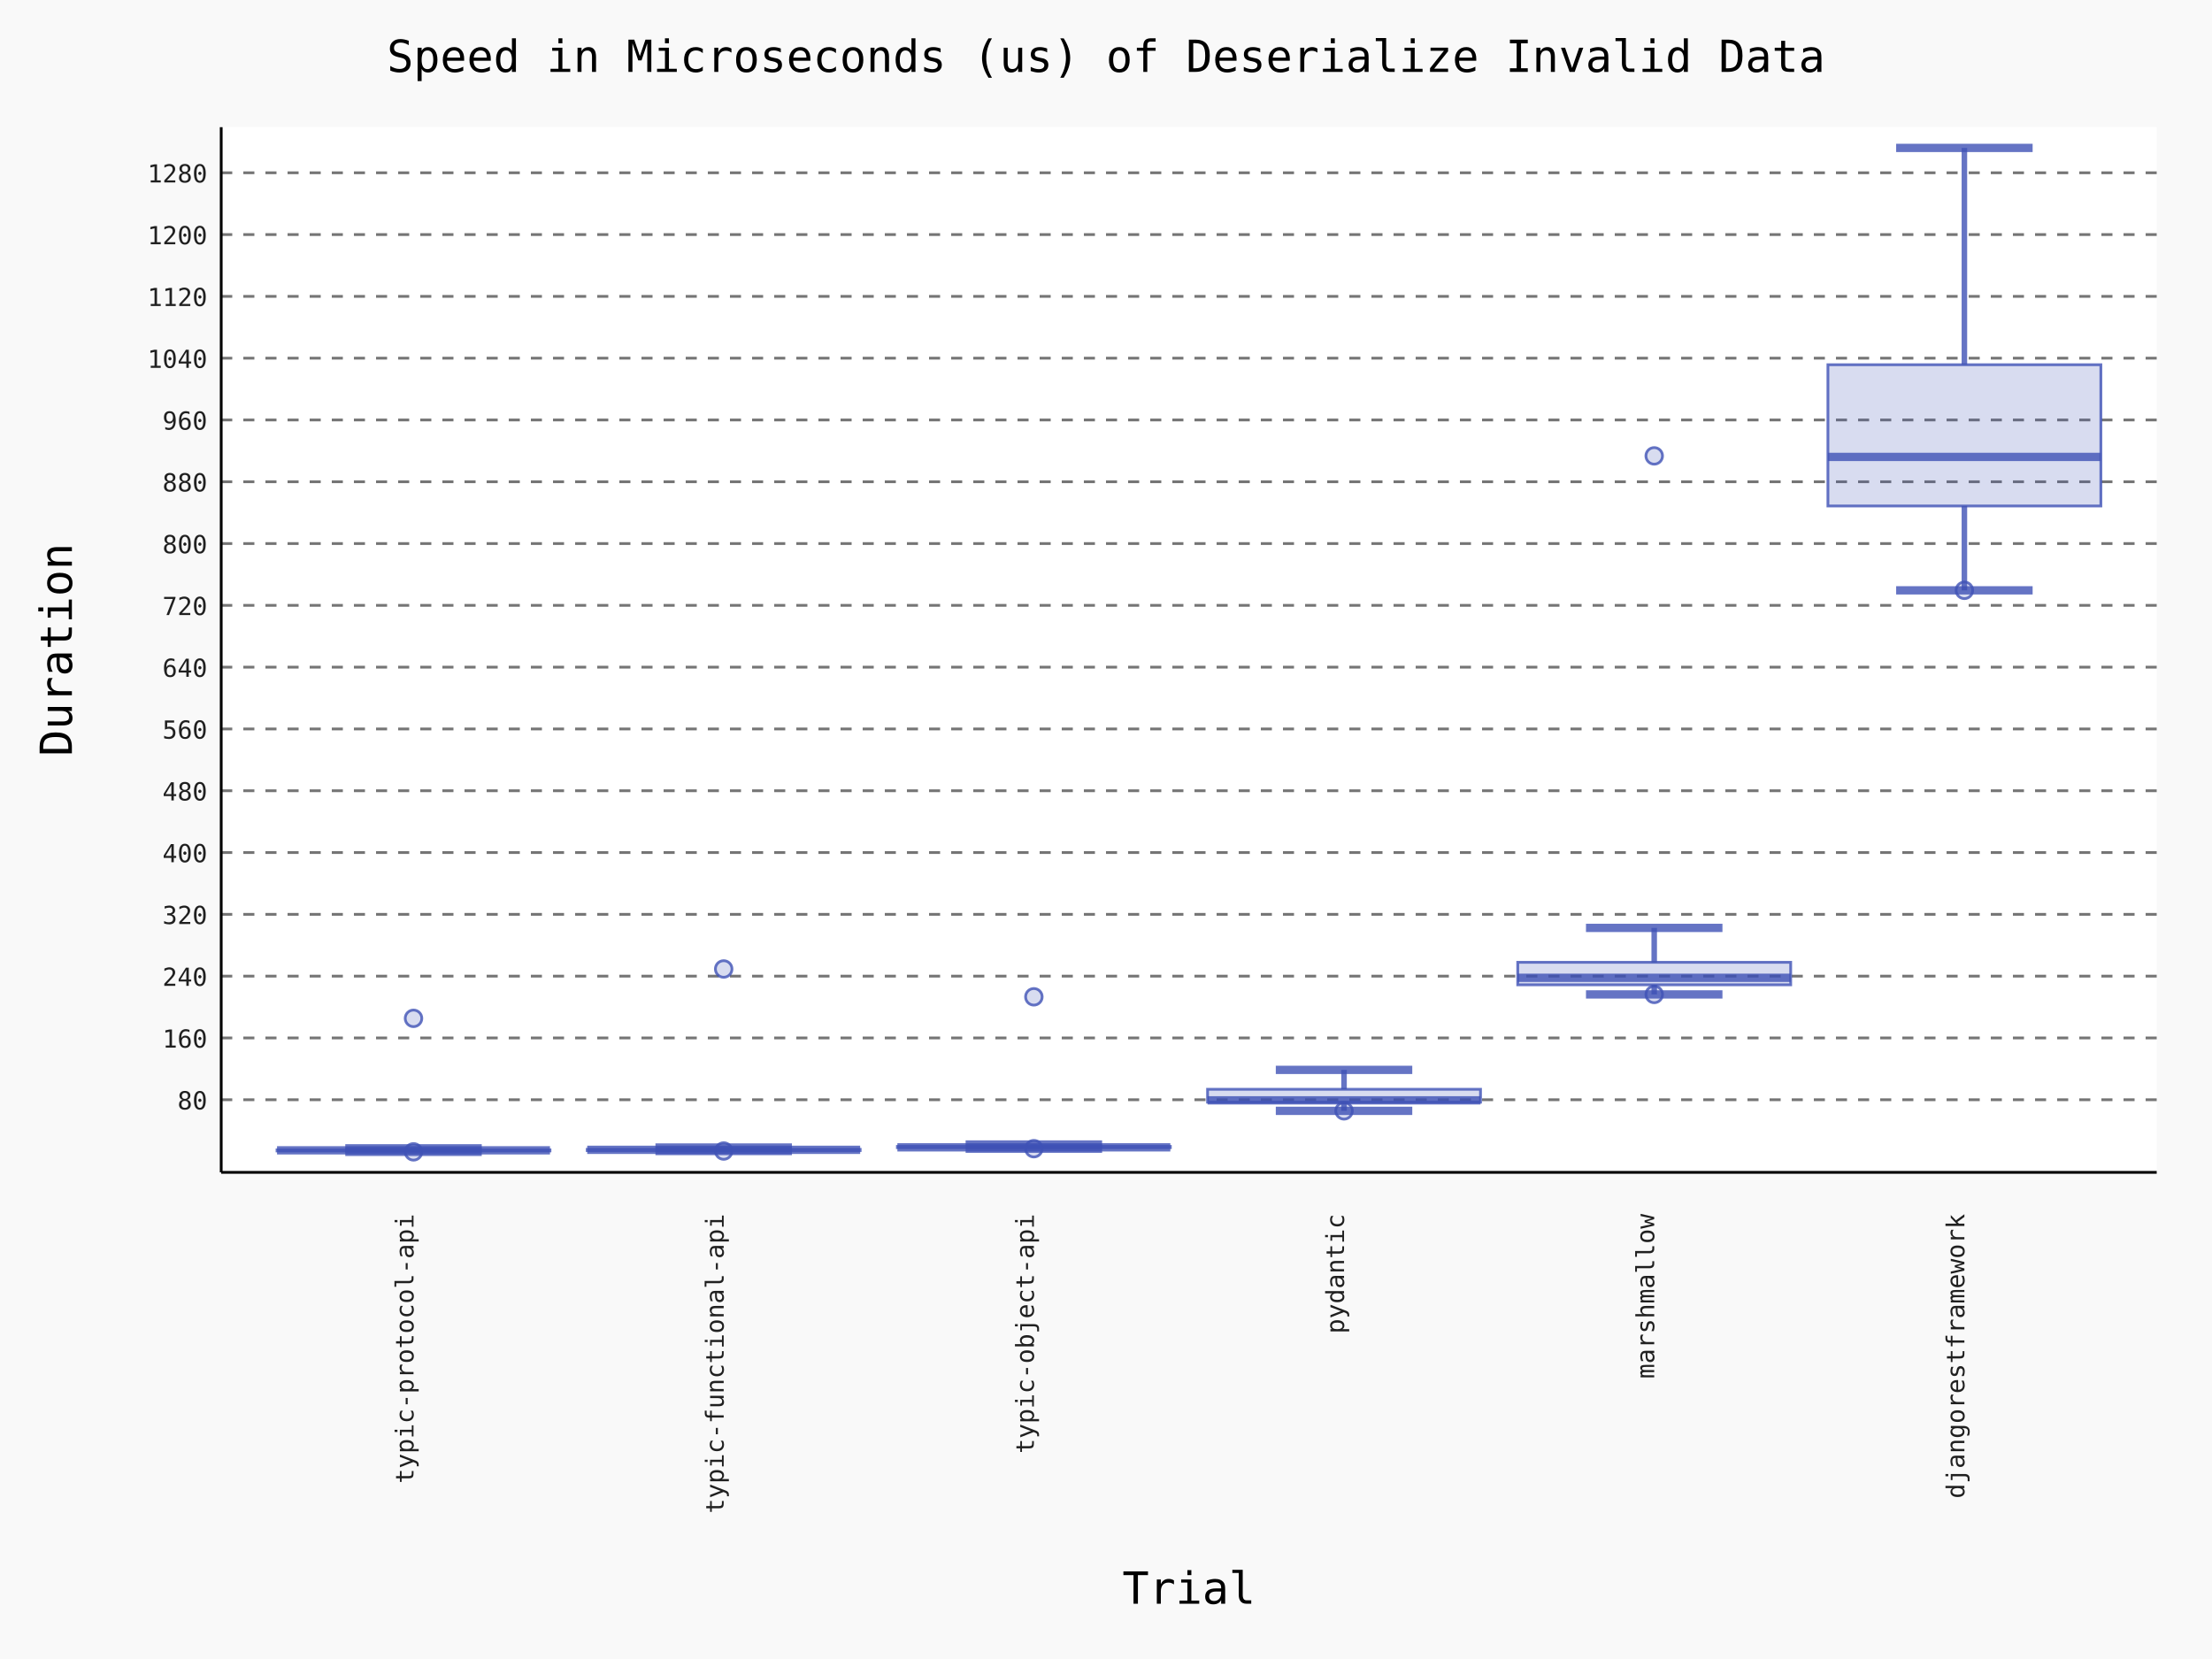
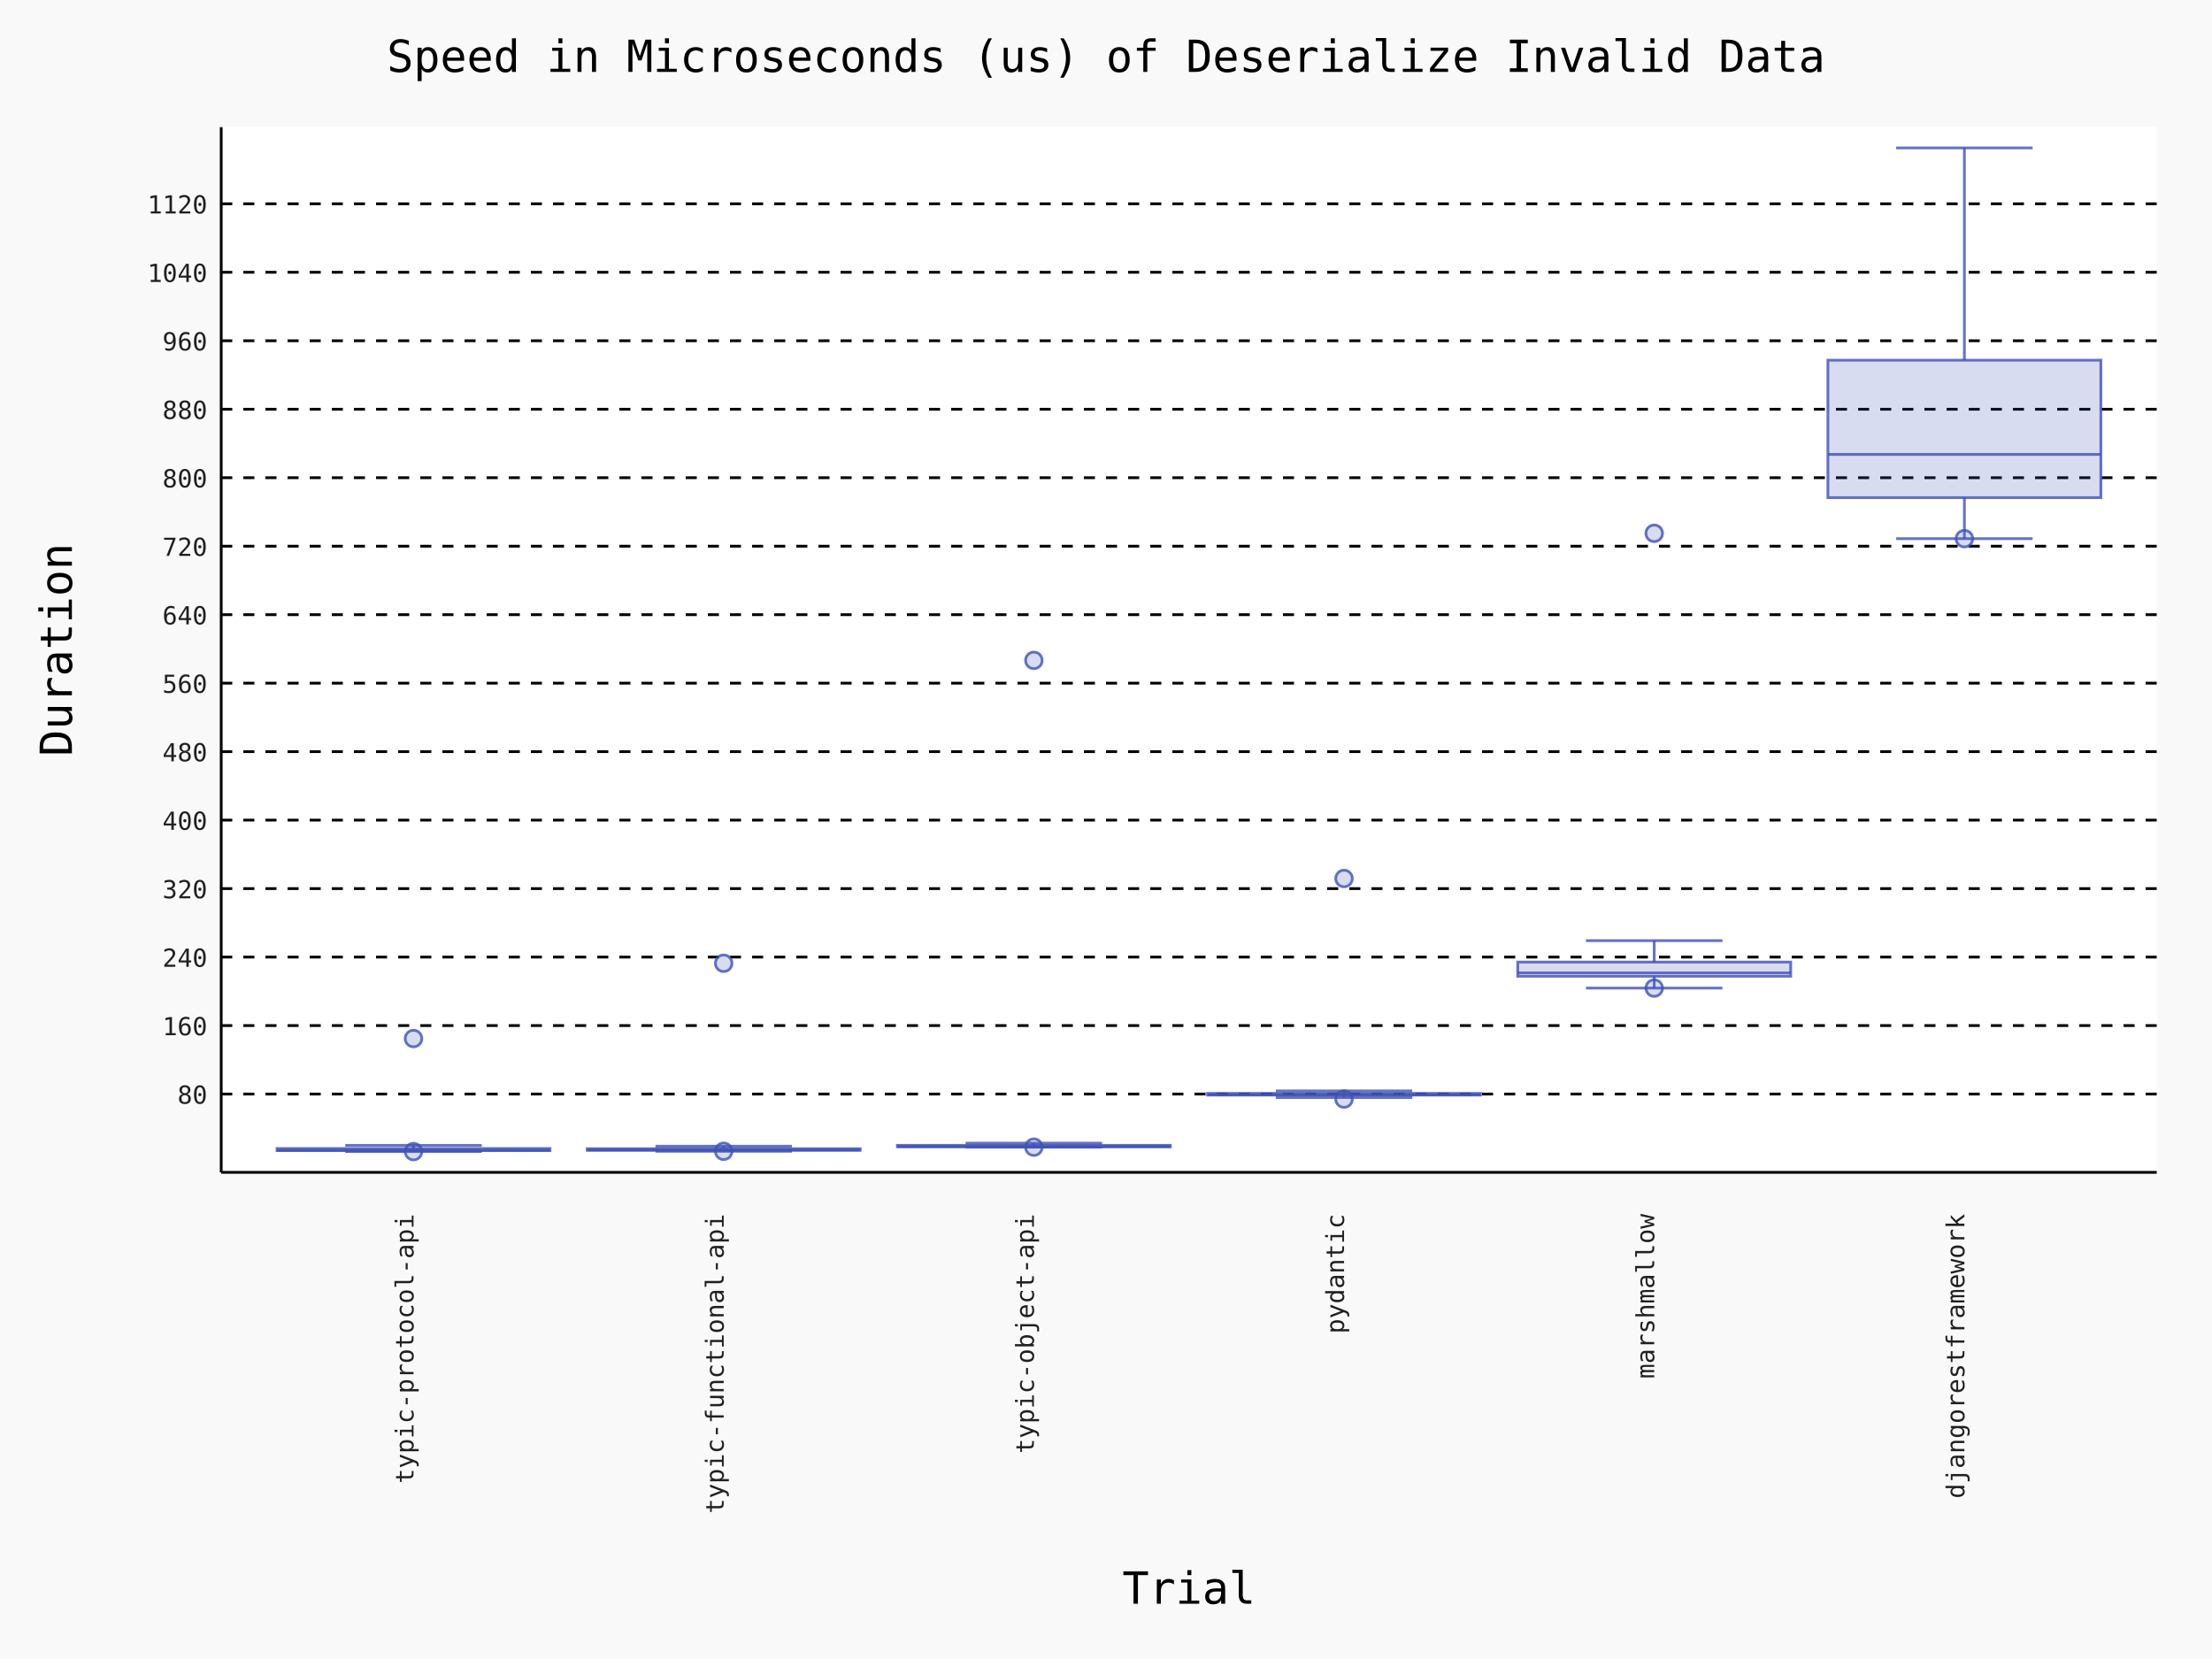
- <svg xmlns="http://www.w3.org/2000/svg" id="chart-715c5c96-9a02-4154-9e19-10a5aabdc743" class="pygal-chart" viewBox="0 0 800 600">
+ <svg xmlns="http://www.w3.org/2000/svg" id="chart-89d84e1d-4e6c-4d87-a434-12fbaee174cc" class="pygal-chart" viewBox="0 0 800 600">
  <defs>
-     <style type="text/css">#chart-715c5c96-9a02-4154-9e19-10a5aabdc743{-webkit-user-select:none;-webkit-font-smoothing:antialiased;font-family:Consolas,"Deja Vu Sans Mono","Bitstream Vera Sans Mono","Courier New",monospace}#chart-715c5c96-9a02-4154-9e19-10a5aabdc743 .title{font-family:Consolas,"Deja Vu Sans Mono","Bitstream Vera Sans Mono","Courier New",monospace;font-size:16px}#chart-715c5c96-9a02-4154-9e19-10a5aabdc743 .legends .legend text{font-family:Consolas,"Deja Vu Sans Mono","Bitstream Vera Sans Mono","Courier New",monospace;font-size:14px}#chart-715c5c96-9a02-4154-9e19-10a5aabdc743 .axis text{font-family:Consolas,"Deja Vu Sans Mono","Bitstream Vera Sans Mono","Courier New",monospace;font-size:10px}#chart-715c5c96-9a02-4154-9e19-10a5aabdc743 .axis text.major{font-family:Consolas,"Deja Vu Sans Mono","Bitstream Vera Sans Mono","Courier New",monospace;font-size:10px}#chart-715c5c96-9a02-4154-9e19-10a5aabdc743 .text-overlay text.value{font-family:Consolas,"Deja Vu Sans Mono","Bitstream Vera Sans Mono","Courier New",monospace;font-size:16px}#chart-715c5c96-9a02-4154-9e19-10a5aabdc743 .text-overlay text.label{font-family:Consolas,"Deja Vu Sans Mono","Bitstream Vera Sans Mono","Courier New",monospace;font-size:10px}#chart-715c5c96-9a02-4154-9e19-10a5aabdc743 .tooltip{font-family:Consolas,"Deja Vu Sans Mono","Bitstream Vera Sans Mono","Courier New",monospace;font-size:14px}#chart-715c5c96-9a02-4154-9e19-10a5aabdc743 text.no_data{font-family:Consolas,"Deja Vu Sans Mono","Bitstream Vera Sans Mono","Courier New",monospace;font-size:64px}
- #chart-715c5c96-9a02-4154-9e19-10a5aabdc743{background-color:rgba(249,249,249,1)}#chart-715c5c96-9a02-4154-9e19-10a5aabdc743 path,#chart-715c5c96-9a02-4154-9e19-10a5aabdc743 line,#chart-715c5c96-9a02-4154-9e19-10a5aabdc743 rect,#chart-715c5c96-9a02-4154-9e19-10a5aabdc743 circle{-webkit-transition:150ms;-moz-transition:150ms;transition:150ms}#chart-715c5c96-9a02-4154-9e19-10a5aabdc743 .graph &gt; .background{fill:rgba(249,249,249,1)}#chart-715c5c96-9a02-4154-9e19-10a5aabdc743 .plot &gt; .background{fill:rgba(255,255,255,1)}#chart-715c5c96-9a02-4154-9e19-10a5aabdc743 .graph{fill:rgba(0,0,0,.87)}#chart-715c5c96-9a02-4154-9e19-10a5aabdc743 text.no_data{fill:rgba(0,0,0,1)}#chart-715c5c96-9a02-4154-9e19-10a5aabdc743 .title{fill:rgba(0,0,0,1)}#chart-715c5c96-9a02-4154-9e19-10a5aabdc743 .legends .legend text{fill:rgba(0,0,0,.87)}#chart-715c5c96-9a02-4154-9e19-10a5aabdc743 .legends .legend:hover text{fill:rgba(0,0,0,1)}#chart-715c5c96-9a02-4154-9e19-10a5aabdc743 .axis .line{stroke:rgba(0,0,0,1)}#chart-715c5c96-9a02-4154-9e19-10a5aabdc743 .axis .guide.line{stroke:rgba(0,0,0,.54)}#chart-715c5c96-9a02-4154-9e19-10a5aabdc743 .axis .major.line{stroke:rgba(0,0,0,.87)}#chart-715c5c96-9a02-4154-9e19-10a5aabdc743 .axis text.major{fill:rgba(0,0,0,1)}#chart-715c5c96-9a02-4154-9e19-10a5aabdc743 .axis.y .guides:hover .guide.line,#chart-715c5c96-9a02-4154-9e19-10a5aabdc743 .line-graph .axis.x .guides:hover .guide.line,#chart-715c5c96-9a02-4154-9e19-10a5aabdc743 .stackedline-graph .axis.x .guides:hover .guide.line,#chart-715c5c96-9a02-4154-9e19-10a5aabdc743 .xy-graph .axis.x .guides:hover .guide.line{stroke:rgba(0,0,0,1)}#chart-715c5c96-9a02-4154-9e19-10a5aabdc743 .axis .guides:hover text{fill:rgba(0,0,0,1)}#chart-715c5c96-9a02-4154-9e19-10a5aabdc743 .reactive{fill-opacity:.7;stroke-opacity:.8}#chart-715c5c96-9a02-4154-9e19-10a5aabdc743 .ci{stroke:rgba(0,0,0,.87)}#chart-715c5c96-9a02-4154-9e19-10a5aabdc743 .reactive.active,#chart-715c5c96-9a02-4154-9e19-10a5aabdc743 .active .reactive{fill-opacity:.8;stroke-opacity:.9;stroke-width:4}#chart-715c5c96-9a02-4154-9e19-10a5aabdc743 .ci .reactive.active{stroke-width:1.5}#chart-715c5c96-9a02-4154-9e19-10a5aabdc743 .series text{fill:rgba(0,0,0,1)}#chart-715c5c96-9a02-4154-9e19-10a5aabdc743 .tooltip rect{fill:rgba(255,255,255,1);stroke:rgba(0,0,0,1);-webkit-transition:opacity 150ms;-moz-transition:opacity 150ms;transition:opacity 150ms}#chart-715c5c96-9a02-4154-9e19-10a5aabdc743 .tooltip .label{fill:rgba(0,0,0,.87)}#chart-715c5c96-9a02-4154-9e19-10a5aabdc743 .tooltip .label{fill:rgba(0,0,0,.87)}#chart-715c5c96-9a02-4154-9e19-10a5aabdc743 .tooltip .legend{font-size:.8em;fill:rgba(0,0,0,.54)}#chart-715c5c96-9a02-4154-9e19-10a5aabdc743 .tooltip .x_label{font-size:.6em;fill:rgba(0,0,0,1)}#chart-715c5c96-9a02-4154-9e19-10a5aabdc743 .tooltip .xlink{font-size:.5em;text-decoration:underline}#chart-715c5c96-9a02-4154-9e19-10a5aabdc743 .tooltip .value{font-size:1.5em}#chart-715c5c96-9a02-4154-9e19-10a5aabdc743 .bound{font-size:.5em}#chart-715c5c96-9a02-4154-9e19-10a5aabdc743 .max-value{font-size:.75em;fill:rgba(0,0,0,.54)}#chart-715c5c96-9a02-4154-9e19-10a5aabdc743 .map-element{fill:rgba(255,255,255,1);stroke:rgba(0,0,0,.54) !important}#chart-715c5c96-9a02-4154-9e19-10a5aabdc743 .map-element .reactive{fill-opacity:inherit;stroke-opacity:inherit}#chart-715c5c96-9a02-4154-9e19-10a5aabdc743 .color-0,#chart-715c5c96-9a02-4154-9e19-10a5aabdc743 .color-0 a:visited{stroke:#3F51B5;fill:#3F51B5}#chart-715c5c96-9a02-4154-9e19-10a5aabdc743 .color-1,#chart-715c5c96-9a02-4154-9e19-10a5aabdc743 .color-1 a:visited{stroke:#3F51B5;fill:#3F51B5}#chart-715c5c96-9a02-4154-9e19-10a5aabdc743 .color-2,#chart-715c5c96-9a02-4154-9e19-10a5aabdc743 .color-2 a:visited{stroke:#3F51B5;fill:#3F51B5}#chart-715c5c96-9a02-4154-9e19-10a5aabdc743 .color-3,#chart-715c5c96-9a02-4154-9e19-10a5aabdc743 .color-3 a:visited{stroke:#3F51B5;fill:#3F51B5}#chart-715c5c96-9a02-4154-9e19-10a5aabdc743 .color-4,#chart-715c5c96-9a02-4154-9e19-10a5aabdc743 .color-4 a:visited{stroke:#3F51B5;fill:#3F51B5}#chart-715c5c96-9a02-4154-9e19-10a5aabdc743 .color-5,#chart-715c5c96-9a02-4154-9e19-10a5aabdc743 .color-5 a:visited{stroke:#3F51B5;fill:#3F51B5}#chart-715c5c96-9a02-4154-9e19-10a5aabdc743 .text-overlay .color-0 text{fill:black}#chart-715c5c96-9a02-4154-9e19-10a5aabdc743 .text-overlay .color-1 text{fill:black}#chart-715c5c96-9a02-4154-9e19-10a5aabdc743 .text-overlay .color-2 text{fill:black}#chart-715c5c96-9a02-4154-9e19-10a5aabdc743 .text-overlay .color-3 text{fill:black}#chart-715c5c96-9a02-4154-9e19-10a5aabdc743 .text-overlay .color-4 text{fill:black}#chart-715c5c96-9a02-4154-9e19-10a5aabdc743 .text-overlay .color-5 text{fill:black}
- #chart-715c5c96-9a02-4154-9e19-10a5aabdc743 text.no_data{text-anchor:middle}#chart-715c5c96-9a02-4154-9e19-10a5aabdc743 .guide.line{fill:none}#chart-715c5c96-9a02-4154-9e19-10a5aabdc743 .centered{text-anchor:middle}#chart-715c5c96-9a02-4154-9e19-10a5aabdc743 .title{text-anchor:middle}#chart-715c5c96-9a02-4154-9e19-10a5aabdc743 .legends .legend text{fill-opacity:1}#chart-715c5c96-9a02-4154-9e19-10a5aabdc743 .axis.x text{text-anchor:middle}#chart-715c5c96-9a02-4154-9e19-10a5aabdc743 .axis.x:not(.web) text[transform]{text-anchor:start}#chart-715c5c96-9a02-4154-9e19-10a5aabdc743 .axis.x:not(.web) text[transform].backwards{text-anchor:end}#chart-715c5c96-9a02-4154-9e19-10a5aabdc743 .axis.y text{text-anchor:end}#chart-715c5c96-9a02-4154-9e19-10a5aabdc743 .axis.y text[transform].backwards{text-anchor:start}#chart-715c5c96-9a02-4154-9e19-10a5aabdc743 .axis.y2 text{text-anchor:start}#chart-715c5c96-9a02-4154-9e19-10a5aabdc743 .axis.y2 text[transform].backwards{text-anchor:end}#chart-715c5c96-9a02-4154-9e19-10a5aabdc743 .axis .guide.line{stroke-dasharray:4,4}#chart-715c5c96-9a02-4154-9e19-10a5aabdc743 .axis .major.guide.line{stroke-dasharray:6,6}#chart-715c5c96-9a02-4154-9e19-10a5aabdc743 .horizontal .axis.y .guide.line,#chart-715c5c96-9a02-4154-9e19-10a5aabdc743 .horizontal .axis.y2 .guide.line,#chart-715c5c96-9a02-4154-9e19-10a5aabdc743 .vertical .axis.x .guide.line{opacity:0}#chart-715c5c96-9a02-4154-9e19-10a5aabdc743 .horizontal .axis.always_show .guide.line,#chart-715c5c96-9a02-4154-9e19-10a5aabdc743 .vertical .axis.always_show .guide.line{opacity:1 !important}#chart-715c5c96-9a02-4154-9e19-10a5aabdc743 .axis.y .guides:hover .guide.line,#chart-715c5c96-9a02-4154-9e19-10a5aabdc743 .axis.y2 .guides:hover .guide.line,#chart-715c5c96-9a02-4154-9e19-10a5aabdc743 .axis.x .guides:hover .guide.line{opacity:1}#chart-715c5c96-9a02-4154-9e19-10a5aabdc743 .axis .guides:hover text{opacity:1}#chart-715c5c96-9a02-4154-9e19-10a5aabdc743 .nofill{fill:none}#chart-715c5c96-9a02-4154-9e19-10a5aabdc743 .subtle-fill{fill-opacity:.2}#chart-715c5c96-9a02-4154-9e19-10a5aabdc743 .dot{stroke-width:1px;fill-opacity:1}#chart-715c5c96-9a02-4154-9e19-10a5aabdc743 .dot.active{stroke-width:5px}#chart-715c5c96-9a02-4154-9e19-10a5aabdc743 .dot.negative{fill:transparent}#chart-715c5c96-9a02-4154-9e19-10a5aabdc743 text,#chart-715c5c96-9a02-4154-9e19-10a5aabdc743 tspan{stroke:none !important}#chart-715c5c96-9a02-4154-9e19-10a5aabdc743 .series text.active{opacity:1}#chart-715c5c96-9a02-4154-9e19-10a5aabdc743 .tooltip rect{fill-opacity:.95;stroke-width:.5}#chart-715c5c96-9a02-4154-9e19-10a5aabdc743 .tooltip text{fill-opacity:1}#chart-715c5c96-9a02-4154-9e19-10a5aabdc743 .showable{visibility:hidden}#chart-715c5c96-9a02-4154-9e19-10a5aabdc743 .showable.shown{visibility:visible}#chart-715c5c96-9a02-4154-9e19-10a5aabdc743 .gauge-background{fill:rgba(229,229,229,1);stroke:none}#chart-715c5c96-9a02-4154-9e19-10a5aabdc743 .bg-lines{stroke:rgba(249,249,249,1);stroke-width:2px}
+     <style type="text/css">#chart-89d84e1d-4e6c-4d87-a434-12fbaee174cc{-webkit-user-select:none;-webkit-font-smoothing:antialiased;font-family:Consolas,"Deja Vu Sans Mono","Bitstream Vera Sans Mono","Courier New",monospace}#chart-89d84e1d-4e6c-4d87-a434-12fbaee174cc .title{font-family:Consolas,"Deja Vu Sans Mono","Bitstream Vera Sans Mono","Courier New",monospace;font-size:16px}#chart-89d84e1d-4e6c-4d87-a434-12fbaee174cc .legends .legend text{font-family:Consolas,"Deja Vu Sans Mono","Bitstream Vera Sans Mono","Courier New",monospace;font-size:14px}#chart-89d84e1d-4e6c-4d87-a434-12fbaee174cc .axis text{font-family:Consolas,"Deja Vu Sans Mono","Bitstream Vera Sans Mono","Courier New",monospace;font-size:10px}#chart-89d84e1d-4e6c-4d87-a434-12fbaee174cc .axis text.major{font-family:Consolas,"Deja Vu Sans Mono","Bitstream Vera Sans Mono","Courier New",monospace;font-size:10px}#chart-89d84e1d-4e6c-4d87-a434-12fbaee174cc .text-overlay text.value{font-family:Consolas,"Deja Vu Sans Mono","Bitstream Vera Sans Mono","Courier New",monospace;font-size:16px}#chart-89d84e1d-4e6c-4d87-a434-12fbaee174cc .text-overlay text.label{font-family:Consolas,"Deja Vu Sans Mono","Bitstream Vera Sans Mono","Courier New",monospace;font-size:10px}#chart-89d84e1d-4e6c-4d87-a434-12fbaee174cc .tooltip{font-family:Consolas,"Deja Vu Sans Mono","Bitstream Vera Sans Mono","Courier New",monospace;font-size:14px}#chart-89d84e1d-4e6c-4d87-a434-12fbaee174cc text.no_data{font-family:Consolas,"Deja Vu Sans Mono","Bitstream Vera Sans Mono","Courier New",monospace;font-size:64px}
+ #chart-89d84e1d-4e6c-4d87-a434-12fbaee174cc{background-color:rgba(249,249,249,1)}#chart-89d84e1d-4e6c-4d87-a434-12fbaee174cc path,#chart-89d84e1d-4e6c-4d87-a434-12fbaee174cc line,#chart-89d84e1d-4e6c-4d87-a434-12fbaee174cc rect,#chart-89d84e1d-4e6c-4d87-a434-12fbaee174cc circle{-webkit-transition:150ms;-moz-transition:150ms;transition:150ms}#chart-89d84e1d-4e6c-4d87-a434-12fbaee174cc .graph &gt; .background{fill:rgba(249,249,249,1)}#chart-89d84e1d-4e6c-4d87-a434-12fbaee174cc .plot &gt; .background{fill:rgba(255,255,255,1)}#chart-89d84e1d-4e6c-4d87-a434-12fbaee174cc .graph{fill:rgba(0,0,0,.87)}#chart-89d84e1d-4e6c-4d87-a434-12fbaee174cc text.no_data{fill:rgba(0,0,0,1)}#chart-89d84e1d-4e6c-4d87-a434-12fbaee174cc .title{fill:rgba(0,0,0,1)}#chart-89d84e1d-4e6c-4d87-a434-12fbaee174cc .legends .legend text{fill:rgba(0,0,0,.87)}#chart-89d84e1d-4e6c-4d87-a434-12fbaee174cc .legends .legend:hover text{fill:rgba(0,0,0,1)}#chart-89d84e1d-4e6c-4d87-a434-12fbaee174cc .axis .line{stroke:rgba(0,0,0,1)}#chart-89d84e1d-4e6c-4d87-a434-12fbaee174cc .axis .guide.line{stroke:rgba(0,0,0,.54)}#chart-89d84e1d-4e6c-4d87-a434-12fbaee174cc .axis .major.line{stroke:rgba(0,0,0,.87)}#chart-89d84e1d-4e6c-4d87-a434-12fbaee174cc .axis text.major{fill:rgba(0,0,0,1)}#chart-89d84e1d-4e6c-4d87-a434-12fbaee174cc .axis.y .guides:hover .guide.line,#chart-89d84e1d-4e6c-4d87-a434-12fbaee174cc .line-graph .axis.x .guides:hover .guide.line,#chart-89d84e1d-4e6c-4d87-a434-12fbaee174cc .stackedline-graph .axis.x .guides:hover .guide.line,#chart-89d84e1d-4e6c-4d87-a434-12fbaee174cc .xy-graph .axis.x .guides:hover .guide.line{stroke:rgba(0,0,0,1)}#chart-89d84e1d-4e6c-4d87-a434-12fbaee174cc .axis .guides:hover text{fill:rgba(0,0,0,1)}#chart-89d84e1d-4e6c-4d87-a434-12fbaee174cc .reactive{fill-opacity:.7;stroke-opacity:.8;stroke-width:1}#chart-89d84e1d-4e6c-4d87-a434-12fbaee174cc .ci{stroke:rgba(0,0,0,.87)}#chart-89d84e1d-4e6c-4d87-a434-12fbaee174cc .reactive.active,#chart-89d84e1d-4e6c-4d87-a434-12fbaee174cc .active .reactive{fill-opacity:.8;stroke-opacity:.9;stroke-width:4}#chart-89d84e1d-4e6c-4d87-a434-12fbaee174cc .ci .reactive.active{stroke-width:1.5}#chart-89d84e1d-4e6c-4d87-a434-12fbaee174cc .series text{fill:rgba(0,0,0,1)}#chart-89d84e1d-4e6c-4d87-a434-12fbaee174cc .tooltip rect{fill:rgba(255,255,255,1);stroke:rgba(0,0,0,1);-webkit-transition:opacity 150ms;-moz-transition:opacity 150ms;transition:opacity 150ms}#chart-89d84e1d-4e6c-4d87-a434-12fbaee174cc .tooltip .label{fill:rgba(0,0,0,.87)}#chart-89d84e1d-4e6c-4d87-a434-12fbaee174cc .tooltip .label{fill:rgba(0,0,0,.87)}#chart-89d84e1d-4e6c-4d87-a434-12fbaee174cc .tooltip .legend{font-size:.8em;fill:rgba(0,0,0,.54)}#chart-89d84e1d-4e6c-4d87-a434-12fbaee174cc .tooltip .x_label{font-size:.6em;fill:rgba(0,0,0,1)}#chart-89d84e1d-4e6c-4d87-a434-12fbaee174cc .tooltip .xlink{font-size:.5em;text-decoration:underline}#chart-89d84e1d-4e6c-4d87-a434-12fbaee174cc .tooltip .value{font-size:1.5em}#chart-89d84e1d-4e6c-4d87-a434-12fbaee174cc .bound{font-size:.5em}#chart-89d84e1d-4e6c-4d87-a434-12fbaee174cc .max-value{font-size:.75em;fill:rgba(0,0,0,.54)}#chart-89d84e1d-4e6c-4d87-a434-12fbaee174cc .map-element{fill:rgba(255,255,255,1);stroke:rgba(0,0,0,.54) !important}#chart-89d84e1d-4e6c-4d87-a434-12fbaee174cc .map-element .reactive{fill-opacity:inherit;stroke-opacity:inherit}#chart-89d84e1d-4e6c-4d87-a434-12fbaee174cc .color-0,#chart-89d84e1d-4e6c-4d87-a434-12fbaee174cc .color-0 a:visited{stroke:#3F51B5;fill:#3F51B5}#chart-89d84e1d-4e6c-4d87-a434-12fbaee174cc .color-1,#chart-89d84e1d-4e6c-4d87-a434-12fbaee174cc .color-1 a:visited{stroke:#3F51B5;fill:#3F51B5}#chart-89d84e1d-4e6c-4d87-a434-12fbaee174cc .color-2,#chart-89d84e1d-4e6c-4d87-a434-12fbaee174cc .color-2 a:visited{stroke:#3F51B5;fill:#3F51B5}#chart-89d84e1d-4e6c-4d87-a434-12fbaee174cc .color-3,#chart-89d84e1d-4e6c-4d87-a434-12fbaee174cc .color-3 a:visited{stroke:#3F51B5;fill:#3F51B5}#chart-89d84e1d-4e6c-4d87-a434-12fbaee174cc .color-4,#chart-89d84e1d-4e6c-4d87-a434-12fbaee174cc .color-4 a:visited{stroke:#3F51B5;fill:#3F51B5}#chart-89d84e1d-4e6c-4d87-a434-12fbaee174cc .color-5,#chart-89d84e1d-4e6c-4d87-a434-12fbaee174cc .color-5 a:visited{stroke:#3F51B5;fill:#3F51B5}#chart-89d84e1d-4e6c-4d87-a434-12fbaee174cc .text-overlay .color-0 text{fill:black}#chart-89d84e1d-4e6c-4d87-a434-12fbaee174cc .text-overlay .color-1 text{fill:black}#chart-89d84e1d-4e6c-4d87-a434-12fbaee174cc .text-overlay .color-2 text{fill:black}#chart-89d84e1d-4e6c-4d87-a434-12fbaee174cc .text-overlay .color-3 text{fill:black}#chart-89d84e1d-4e6c-4d87-a434-12fbaee174cc .text-overlay .color-4 text{fill:black}#chart-89d84e1d-4e6c-4d87-a434-12fbaee174cc .text-overlay .color-5 text{fill:black}
+ #chart-89d84e1d-4e6c-4d87-a434-12fbaee174cc text.no_data{text-anchor:middle}#chart-89d84e1d-4e6c-4d87-a434-12fbaee174cc .guide.line{fill:none}#chart-89d84e1d-4e6c-4d87-a434-12fbaee174cc .centered{text-anchor:middle}#chart-89d84e1d-4e6c-4d87-a434-12fbaee174cc .title{text-anchor:middle}#chart-89d84e1d-4e6c-4d87-a434-12fbaee174cc .legends .legend text{fill-opacity:1}#chart-89d84e1d-4e6c-4d87-a434-12fbaee174cc .axis.x text{text-anchor:middle}#chart-89d84e1d-4e6c-4d87-a434-12fbaee174cc .axis.x:not(.web) text[transform]{text-anchor:start}#chart-89d84e1d-4e6c-4d87-a434-12fbaee174cc .axis.x:not(.web) text[transform].backwards{text-anchor:end}#chart-89d84e1d-4e6c-4d87-a434-12fbaee174cc .axis.y text{text-anchor:end}#chart-89d84e1d-4e6c-4d87-a434-12fbaee174cc .axis.y text[transform].backwards{text-anchor:start}#chart-89d84e1d-4e6c-4d87-a434-12fbaee174cc .axis.y2 text{text-anchor:start}#chart-89d84e1d-4e6c-4d87-a434-12fbaee174cc .axis.y2 text[transform].backwards{text-anchor:end}#chart-89d84e1d-4e6c-4d87-a434-12fbaee174cc .axis .guide.line{stroke-dasharray:4,4;stroke:black}#chart-89d84e1d-4e6c-4d87-a434-12fbaee174cc .axis .major.guide.line{stroke-dasharray:6,6;stroke:black}#chart-89d84e1d-4e6c-4d87-a434-12fbaee174cc .horizontal .axis.y .guide.line,#chart-89d84e1d-4e6c-4d87-a434-12fbaee174cc .horizontal .axis.y2 .guide.line,#chart-89d84e1d-4e6c-4d87-a434-12fbaee174cc .vertical .axis.x .guide.line{opacity:0}#chart-89d84e1d-4e6c-4d87-a434-12fbaee174cc .horizontal .axis.always_show .guide.line,#chart-89d84e1d-4e6c-4d87-a434-12fbaee174cc .vertical .axis.always_show .guide.line{opacity:1 !important}#chart-89d84e1d-4e6c-4d87-a434-12fbaee174cc .axis.y .guides:hover .guide.line,#chart-89d84e1d-4e6c-4d87-a434-12fbaee174cc .axis.y2 .guides:hover .guide.line,#chart-89d84e1d-4e6c-4d87-a434-12fbaee174cc .axis.x .guides:hover .guide.line{opacity:1}#chart-89d84e1d-4e6c-4d87-a434-12fbaee174cc .axis .guides:hover text{opacity:1}#chart-89d84e1d-4e6c-4d87-a434-12fbaee174cc .nofill{fill:none}#chart-89d84e1d-4e6c-4d87-a434-12fbaee174cc .subtle-fill{fill-opacity:.2}#chart-89d84e1d-4e6c-4d87-a434-12fbaee174cc .dot{stroke-width:1px;fill-opacity:1;stroke-opacity:1}#chart-89d84e1d-4e6c-4d87-a434-12fbaee174cc .dot.active{stroke-width:5px}#chart-89d84e1d-4e6c-4d87-a434-12fbaee174cc .dot.negative{fill:transparent}#chart-89d84e1d-4e6c-4d87-a434-12fbaee174cc text,#chart-89d84e1d-4e6c-4d87-a434-12fbaee174cc tspan{stroke:none !important}#chart-89d84e1d-4e6c-4d87-a434-12fbaee174cc .series text.active{opacity:1}#chart-89d84e1d-4e6c-4d87-a434-12fbaee174cc .tooltip rect{fill-opacity:.95;stroke-width:.5}#chart-89d84e1d-4e6c-4d87-a434-12fbaee174cc .tooltip text{fill-opacity:1}#chart-89d84e1d-4e6c-4d87-a434-12fbaee174cc .showable{visibility:hidden}#chart-89d84e1d-4e6c-4d87-a434-12fbaee174cc .showable.shown{visibility:visible}#chart-89d84e1d-4e6c-4d87-a434-12fbaee174cc .gauge-background{fill:rgba(229,229,229,1);stroke:none}#chart-89d84e1d-4e6c-4d87-a434-12fbaee174cc .bg-lines{stroke:rgba(249,249,249,1);stroke-width:2px}
.tooltip .value{font-size:1em !important}.axis text{font-size:9px !important}</style>
  </defs>
  <g class="graph custombox-graph vertical">
    <rect x="0" y="0" width="800" height="600" class="background" />
    <g transform="translate(80, 46)" class="plot">
      <rect x="0" y="0" width="700.0" height="378.0" class="background" />
      <g class="axis y always_show">
        <path d="M0 378 h700" class="line" />
        <g class="guides">
-           <path d="M0 351.734 h700" class="guide line" />
-           <text x="-5" y="355.234" class="">80</text>
-         </g>
-         <g class="guides">
-           <path d="M0 329.384 h700" class="guide line" />
-           <text x="-5" y="332.884" class="">160</text>
-         </g>
-         <g class="guides">
-           <path d="M0 307.034 h700" class="guide line" />
-           <text x="-5" y="310.534" class="">240</text>
-         </g>
-         <g class="guides">
-           <path d="M0 284.685 h700" class="guide line" />
-           <text x="-5" y="288.185" class="">320</text>
-         </g>
-         <g class="guides">
-           <path d="M0 262.335 h700" class="guide line" />
-           <text x="-5" y="265.835" class="">400</text>
-         </g>
-         <g class="guides">
-           <path d="M0 239.985 h700" class="guide line" />
-           <text x="-5" y="243.485" class="">480</text>
-         </g>
-         <g class="guides">
-           <path d="M0 217.636 h700" class="guide line" />
-           <text x="-5" y="221.136" class="">560</text>
-         </g>
-         <g class="guides">
-           <path d="M0 195.286 h700" class="guide line" />
-           <text x="-5" y="198.786" class="">640</text>
-         </g>
-         <g class="guides">
-           <path d="M0 172.936 h700" class="guide line" />
-           <text x="-5" y="176.436" class="">720</text>
-         </g>
-         <g class="guides">
-           <path d="M0 150.587 h700" class="guide line" />
-           <text x="-5" y="154.087" class="">800</text>
-         </g>
-         <g class="guides">
-           <path d="M0 128.237 h700" class="guide line" />
-           <text x="-5" y="131.737" class="">880</text>
-         </g>
-         <g class="guides">
-           <path d="M0 105.887 h700" class="guide line" />
-           <text x="-5" y="109.387" class="">960</text>
-         </g>
-         <g class="guides">
-           <path d="M0 83.537 h700" class="guide line" />
-           <text x="-5" y="87.037" class="">1040</text>
-         </g>
-         <g class="guides">
-           <path d="M0 61.188 h700" class="guide line" />
-           <text x="-5" y="64.688" class="">1120</text>
-         </g>
-         <g class="guides">
-           <path d="M0 38.838 h700" class="guide line" />
-           <text x="-5" y="42.338" class="">1200</text>
-         </g>
-         <g class="guides">
-           <path d="M0 16.488 h700" class="guide line" />
-           <text x="-5" y="19.988" class="">1280</text>
+           <path d="M0 349.678 h700" class="guide line" />
+           <text x="-5" y="353.178" class="">80</text>
+         </g>
+         <g class="guides">
+           <path d="M0 324.911 h700" class="guide line" />
+           <text x="-5" y="328.411" class="">160</text>
+         </g>
+         <g class="guides">
+           <path d="M0 300.144 h700" class="guide line" />
+           <text x="-5" y="303.644" class="">240</text>
+         </g>
+         <g class="guides">
+           <path d="M0 275.376 h700" class="guide line" />
+           <text x="-5" y="278.876" class="">320</text>
+         </g>
+         <g class="guides">
+           <path d="M0 250.609 h700" class="guide line" />
+           <text x="-5" y="254.109" class="">400</text>
+         </g>
+         <g class="guides">
+           <path d="M0 225.842 h700" class="guide line" />
+           <text x="-5" y="229.342" class="">480</text>
+         </g>
+         <g class="guides">
+           <path d="M0 201.074 h700" class="guide line" />
+           <text x="-5" y="204.574" class="">560</text>
+         </g>
+         <g class="guides">
+           <path d="M0 176.307 h700" class="guide line" />
+           <text x="-5" y="179.807" class="">640</text>
+         </g>
+         <g class="guides">
+           <path d="M0 151.539 h700" class="guide line" />
+           <text x="-5" y="155.039" class="">720</text>
+         </g>
+         <g class="guides">
+           <path d="M0 126.772 h700" class="guide line" />
+           <text x="-5" y="130.272" class="">800</text>
+         </g>
+         <g class="guides">
+           <path d="M0 102.005 h700" class="guide line" />
+           <text x="-5" y="105.505" class="">880</text>
+         </g>
+         <g class="guides">
+           <path d="M0 77.237 h700" class="guide line" />
+           <text x="-5" y="80.737" class="">960</text>
+         </g>
+         <g class="guides">
+           <path d="M0 52.47 h700" class="guide line" />
+           <text x="-5" y="55.97" class="">1040</text>
+         </g>
+         <g class="guides">
+           <path d="M0 27.702 h700" class="guide line" />
+           <text x="-5" y="31.202" class="">1120</text>
        </g>
      </g>
      <g class="axis x">
        <path d="M0 0 v378" class="line" />
        <g class="guides">
          <path d="M69.551 0 v378" class="guide line" />
          <text x="69.551" y="393.0" class="backwards" transform="rotate(270 69.55128 393)">typic-protocol-api</text>
        </g>
        <g class="guides">
          <path d="M181.731 0 v378" class="guide line" />
          <text x="181.731" y="393.0" class="backwards" transform="rotate(270 181.7308 393)">typic-functional-api</text>
        </g>
        <g class="guides">
          <path d="M293.91 0 v378" class="guide line" />
          <text x="293.91" y="393.0" class="backwards" transform="rotate(270 293.9103 393)">typic-object-api</text>
        </g>
        <g class="guides">
          <path d="M406.09 0 v378" class="guide line" />
          <text x="406.09" y="393.0" class="backwards" transform="rotate(270 406.0897 393)">pydantic</text>
        </g>
        <g class="guides">
          <path d="M518.269 0 v378" class="guide line" />
          <text x="518.269" y="393.0" class="backwards" transform="rotate(270 518.2692 393)">marshmallow</text>
        </g>
        <g class="guides">
          <path d="M630.449 0 v378" class="guide line" />
          <text x="630.449" y="393.0" class="backwards" transform="rotate(270 630.4487 393)">djangorestframework</text>
        </g>
      </g>
      <g class="series serie-0 color-0">
        <g class="boxes">
          <g class="box">
-             <path stroke-width="3" d="M44.872 370.582 L94.231 370.582" class="reactive tooltip-trigger" />
-             <path stroke-width="3" d="M20.192 370.029 L118.91 370.029" class="reactive tooltip-trigger" />
-             <path stroke-width="3" d="M44.872 369.306 L94.231 369.306" class="reactive tooltip-trigger" />
-             <path stroke-width="2" d="M69.551 370.582 L69.551 370.256" class="reactive tooltip-trigger" />
-             <path stroke-width="2" d="M69.551 369.306 L69.551 369.876" class="reactive tooltip-trigger" />
-             <rect x="20.192" y="369.876" height="0.38" width="98.718" class="subtle-fill reactive tooltip-trigger" />
-             <circle cx="69.551" cy="370.582" r="3" class="subtle-fill reactive tooltip-trigger" />
-             <circle cx="69.551" cy="322.3" r="3" class="subtle-fill reactive tooltip-trigger" />
+             <path stroke-width="3" d="M44.872 370.49 L94.231 370.49" class="reactive tooltip-trigger" />
+             <path stroke-width="3" d="M20.192 369.99 L118.91 369.99" class="reactive tooltip-trigger" />
+             <path stroke-width="3" d="M44.872 368.242 L94.231 368.242" class="reactive tooltip-trigger" />
+             <path stroke-width="2" d="M69.551 370.49 L69.551 370.129" class="reactive tooltip-trigger" />
+             <path stroke-width="2" d="M69.551 368.242 L69.551 369.374" class="reactive tooltip-trigger" />
+             <rect x="20.192" y="369.374" height="0.754" width="98.718" class="subtle-fill reactive tooltip-trigger" />
+             <circle cx="69.551" cy="370.49" r="3" class="subtle-fill reactive tooltip-trigger" />
+             <circle cx="69.551" cy="329.605" r="3" class="subtle-fill reactive tooltip-trigger" />
          </g>
        </g>
      </g>
      <g class="series serie-1 color-1">
        <g class="boxes">
          <g class="box">
-             <path stroke-width="3" d="M157.051 370.283 L206.41 370.283" class="reactive tooltip-trigger" />
-             <path stroke-width="3" d="M132.372 369.847 L231.09 369.847" class="reactive tooltip-trigger" />
-             <path stroke-width="3" d="M157.051 369.017 L206.41 369.017" class="reactive tooltip-trigger" />
-             <path stroke-width="2" d="M181.731 370.283 L181.731 370.114" class="reactive tooltip-trigger" />
-             <path stroke-width="2" d="M181.731 369.017 L181.731 369.676" class="reactive tooltip-trigger" />
-             <rect x="132.372" y="369.676" height="0.438" width="98.718" class="subtle-fill reactive tooltip-trigger" />
-             <circle cx="181.731" cy="370.283" r="3" class="subtle-fill reactive tooltip-trigger" />
-             <circle cx="181.731" cy="304.443" r="3" class="subtle-fill reactive tooltip-trigger" />
+             <path stroke-width="3" d="M157.051 370.373 L206.41 370.373" class="reactive tooltip-trigger" />
+             <path stroke-width="3" d="M132.372 369.873 L231.09 369.873" class="reactive tooltip-trigger" />
+             <path stroke-width="3" d="M157.051 368.541 L206.41 368.541" class="reactive tooltip-trigger" />
+             <path stroke-width="2" d="M181.731 370.373 L181.731 370.042" class="reactive tooltip-trigger" />
+             <path stroke-width="2" d="M181.731 368.541 L181.731 369.445" class="reactive tooltip-trigger" />
+             <rect x="132.372" y="369.445" height="0.597" width="98.718" class="subtle-fill reactive tooltip-trigger" />
+             <circle cx="181.731" cy="370.373" r="3" class="subtle-fill reactive tooltip-trigger" />
+             <circle cx="181.731" cy="302.376" r="3" class="subtle-fill reactive tooltip-trigger" />
          </g>
        </g>
      </g>
      <g class="series serie-2 color-2">
        <g class="boxes">
          <g class="box">
-             <path stroke-width="3" d="M269.231 369.438 L318.59 369.438" class="reactive tooltip-trigger" />
-             <path stroke-width="3" d="M244.551 368.954 L343.269 368.954" class="reactive tooltip-trigger" />
-             <path stroke-width="3" d="M269.231 367.929 L318.59 367.929" class="reactive tooltip-trigger" />
-             <path stroke-width="2" d="M293.91 369.438 L293.91 369.069" class="reactive tooltip-trigger" />
-             <path stroke-width="2" d="M293.91 367.929 L293.91 368.615" class="reactive tooltip-trigger" />
-             <rect x="244.551" y="368.615" height="0.454" width="98.718" class="subtle-fill reactive tooltip-trigger" />
-             <circle cx="293.91" cy="369.438" r="3" class="subtle-fill reactive tooltip-trigger" />
-             <circle cx="293.91" cy="314.514" r="3" class="subtle-fill reactive tooltip-trigger" />
+             <path stroke-width="3" d="M269.231 368.884 L318.59 368.884" class="reactive tooltip-trigger" />
+             <path stroke-width="3" d="M244.551 368.636 L343.269 368.636" class="reactive tooltip-trigger" />
+             <path stroke-width="3" d="M269.231 367.44 L318.59 367.44" class="reactive tooltip-trigger" />
+             <path stroke-width="2" d="M293.91 368.884 L293.91 368.758" class="reactive tooltip-trigger" />
+             <path stroke-width="2" d="M293.91 367.44 L293.91 368.235" class="reactive tooltip-trigger" />
+             <rect x="244.551" y="368.235" height="0.523" width="98.718" class="subtle-fill reactive tooltip-trigger" />
+             <circle cx="293.91" cy="368.884" r="3" class="subtle-fill reactive tooltip-trigger" />
+             <circle cx="293.91" cy="192.835" r="3" class="subtle-fill reactive tooltip-trigger" />
          </g>
        </g>
      </g>
      <g class="series serie-3 color-3">
        <g class="boxes">
          <g class="box">
-             <path stroke-width="3" d="M381.41 355.751 L430.769 355.751" class="reactive tooltip-trigger" />
-             <path stroke-width="3" d="M356.731 351.955 L455.449 351.955" class="reactive tooltip-trigger" />
-             <path stroke-width="3" d="M381.41 340.938 L430.769 340.938" class="reactive tooltip-trigger" />
-             <path stroke-width="2" d="M406.09 355.751 L406.09 352.607" class="reactive tooltip-trigger" />
-             <path stroke-width="2" d="M406.09 340.938 L406.09 347.952" class="reactive tooltip-trigger" />
-             <rect x="356.731" y="347.952" height="4.655" width="98.718" class="subtle-fill reactive tooltip-trigger" />
-             <circle cx="406.09" cy="355.751" r="3" class="subtle-fill reactive tooltip-trigger" />
-             <circle cx="406.09" cy="-1750.665" r="3" class="subtle-fill reactive tooltip-trigger" />
+             <path stroke-width="3" d="M381.41 350.943 L430.769 350.943" class="reactive tooltip-trigger" />
+             <path stroke-width="3" d="M356.731 349.907 L455.449 349.907" class="reactive tooltip-trigger" />
+             <path stroke-width="3" d="M381.41 348.549 L430.769 348.549" class="reactive tooltip-trigger" />
+             <path stroke-width="2" d="M406.09 350.943 L406.09 350.046" class="reactive tooltip-trigger" />
+             <path stroke-width="2" d="M406.09 348.549 L406.09 349.447" class="reactive tooltip-trigger" />
+             <rect x="356.731" y="349.447" height="0.598" width="98.718" class="subtle-fill reactive tooltip-trigger" />
+             <circle cx="406.09" cy="351.501" r="3" class="subtle-fill reactive tooltip-trigger" />
+             <circle cx="406.09" cy="271.718" r="3" class="subtle-fill reactive tooltip-trigger" />
          </g>
        </g>
      </g>
      <g class="series serie-4 color-4">
        <g class="boxes">
          <g class="box">
-             <path stroke-width="3" d="M493.59 313.648 L542.949 313.648" class="reactive tooltip-trigger" />
-             <path stroke-width="3" d="M468.91 307.633 L567.628 307.633" class="reactive tooltip-trigger" />
-             <path stroke-width="3" d="M493.59 289.589 L542.949 289.589" class="reactive tooltip-trigger" />
-             <path stroke-width="2" d="M518.269 313.648 L518.269 310.169" class="reactive tooltip-trigger" />
-             <path stroke-width="2" d="M518.269 289.589 L518.269 302.028" class="reactive tooltip-trigger" />
-             <rect x="468.91" y="302.028" height="8.141" width="98.718" class="subtle-fill reactive tooltip-trigger" />
-             <circle cx="518.269" cy="313.648" r="3" class="subtle-fill reactive tooltip-trigger" />
-             <circle cx="518.269" cy="118.878" r="3" class="subtle-fill reactive tooltip-trigger" />
+             <path stroke-width="3" d="M493.59 311.353 L542.949 311.353" class="reactive tooltip-trigger" />
+             <path stroke-width="3" d="M468.91 305.848 L567.628 305.848" class="reactive tooltip-trigger" />
+             <path stroke-width="3" d="M493.59 294.196 L542.949 294.196" class="reactive tooltip-trigger" />
+             <path stroke-width="2" d="M518.269 311.353 L518.269 307.078" class="reactive tooltip-trigger" />
+             <path stroke-width="2" d="M518.269 294.196 L518.269 301.942" class="reactive tooltip-trigger" />
+             <rect x="468.91" y="301.942" height="5.136" width="98.718" class="subtle-fill reactive tooltip-trigger" />
+             <circle cx="518.269" cy="311.353" r="3" class="subtle-fill reactive tooltip-trigger" />
+             <circle cx="518.269" cy="146.878" r="3" class="subtle-fill reactive tooltip-trigger" />
          </g>
        </g>
      </g>
      <g class="series serie-5 color-5">
        <g class="boxes">
          <g class="box">
-             <path stroke-width="3" d="M605.769 167.503 L655.128 167.503" class="reactive tooltip-trigger" />
-             <path stroke-width="3" d="M581.09 119.253 L679.808 119.253" class="reactive tooltip-trigger" />
-             <path stroke-width="3" d="M605.769 7.498 L655.128 7.498" class="reactive tooltip-trigger" />
-             <path stroke-width="2" d="M630.449 167.503 L630.449 136.999" class="reactive tooltip-trigger" />
-             <path stroke-width="2" d="M630.449 7.498 L630.449 85.908" class="reactive tooltip-trigger" />
-             <rect x="581.09" y="85.908" height="51.091" width="98.718" class="subtle-fill reactive tooltip-trigger" />
-             <circle cx="630.449" cy="167.503" r="3" class="subtle-fill reactive tooltip-trigger" />
-             <circle cx="630.449" cy="-516.019" r="3" class="subtle-fill reactive tooltip-trigger" />
+             <path stroke-width="3" d="M605.769 148.812 L655.128 148.812" class="reactive tooltip-trigger" />
+             <path stroke-width="3" d="M581.09 118.345 L679.808 118.345" class="reactive tooltip-trigger" />
+             <path stroke-width="3" d="M605.769 7.491 L655.128 7.491" class="reactive tooltip-trigger" />
+             <path stroke-width="2" d="M630.449 148.812 L630.449 133.974" class="reactive tooltip-trigger" />
+             <path stroke-width="2" d="M630.449 7.491 L630.449 84.266" class="reactive tooltip-trigger" />
+             <rect x="581.09" y="84.266" height="49.708" width="98.718" class="subtle-fill reactive tooltip-trigger" />
+             <circle cx="630.449" cy="148.812" r="3" class="subtle-fill reactive tooltip-trigger" />
+             <circle cx="630.449" cy="-591.592" r="3" class="subtle-fill reactive tooltip-trigger" />
          </g>
        </g>
      </g>
    </g>
    <g class="titles">
      <text x="400.0" y="26" class="title plot_title">Speed in Microseconds (us) of Deserialize Invalid Data</text>
      <text x="430.0" y="580.0" class="title">Trial</text>
      <text x="0" y="261.0" class="title" transform="rotate(-90 0 235)">Duration</text>
    </g>
    <g transform="translate(80, 46)" class="plot overlay">
      <g class="series serie-0 color-0" />
      <g class="series serie-1 color-1" />
      <g class="series serie-2 color-2" />
      <g class="series serie-3 color-3" />
      <g class="series serie-4 color-4" />
      <g class="series serie-5 color-5" />
    </g>
    <g transform="translate(80, 46)" class="plot text-overlay">
      <g class="series serie-0 color-0" />
      <g class="series serie-1 color-1" />
      <g class="series serie-2 color-2" />
      <g class="series serie-3 color-3" />
      <g class="series serie-4 color-4" />
      <g class="series serie-5 color-5" />
    </g>
    <g transform="translate(80, 46)" class="plot tooltip-overlay">
      <g transform="translate(0 0)" style="opacity: 0" class="tooltip">
        <rect rx="0" ry="0" width="0" height="0" class="tooltip-box" />
        <g class="text" />
      </g>
    </g>
  </g>
</svg>
